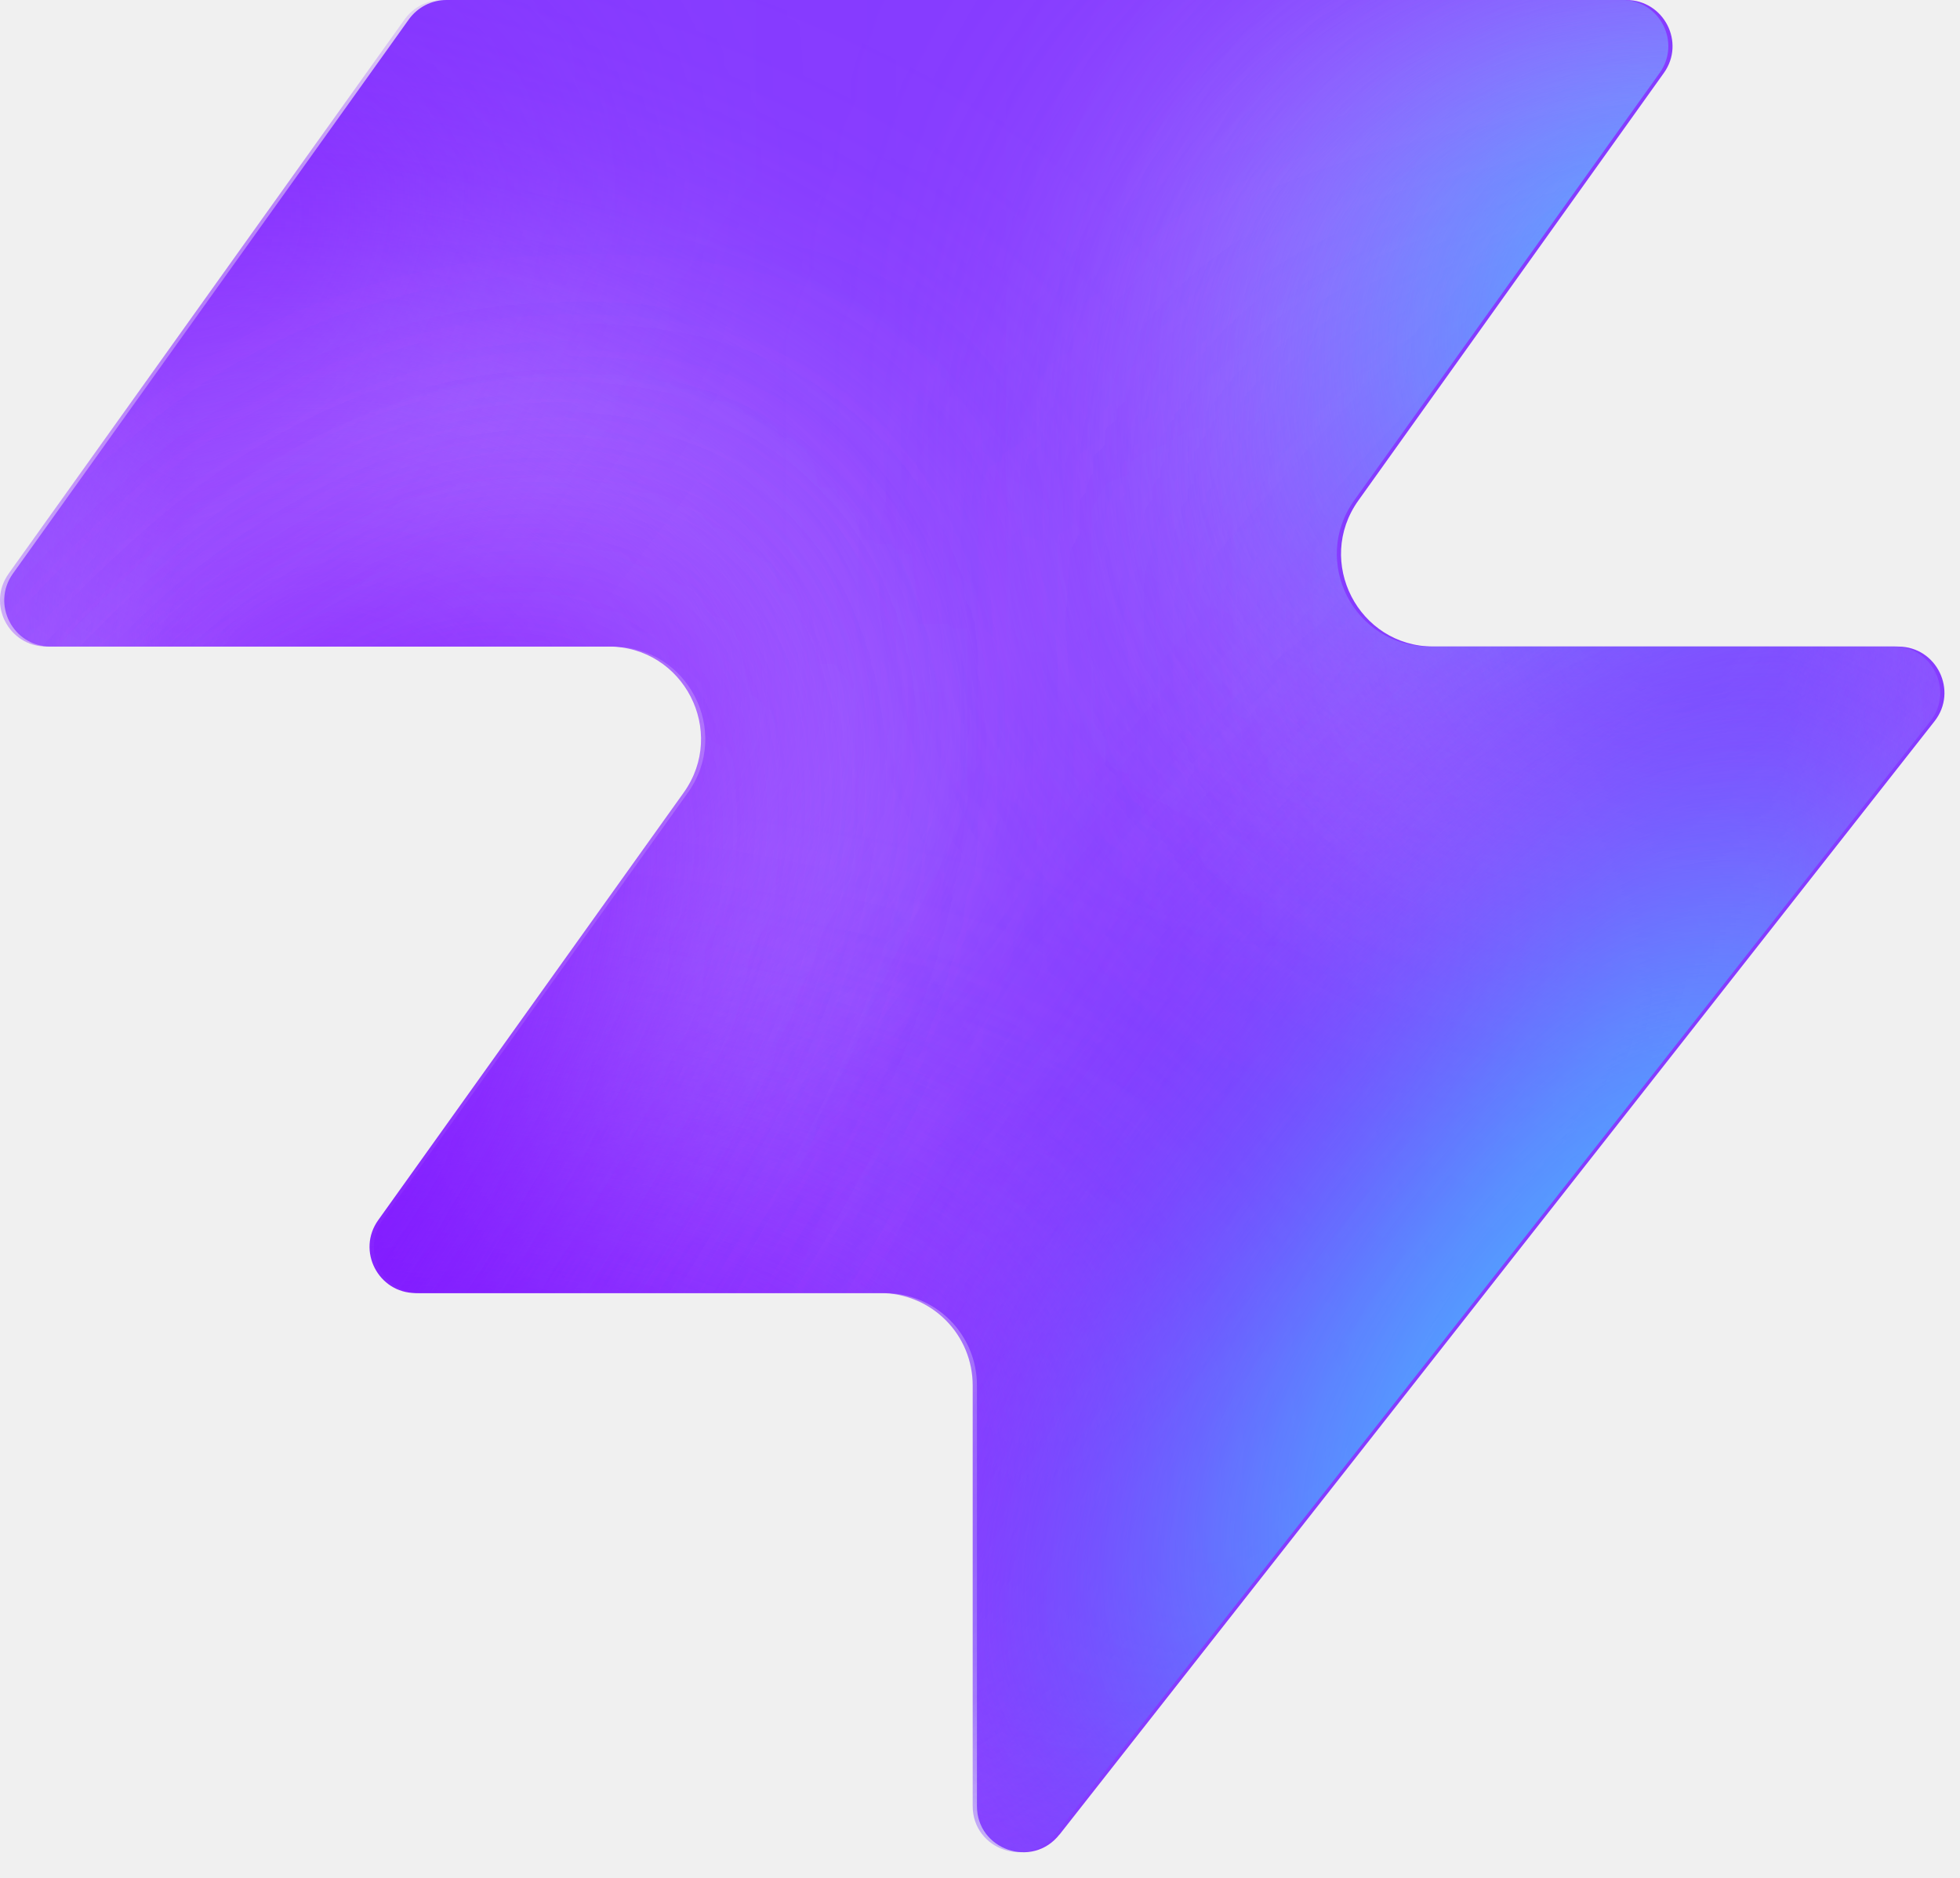
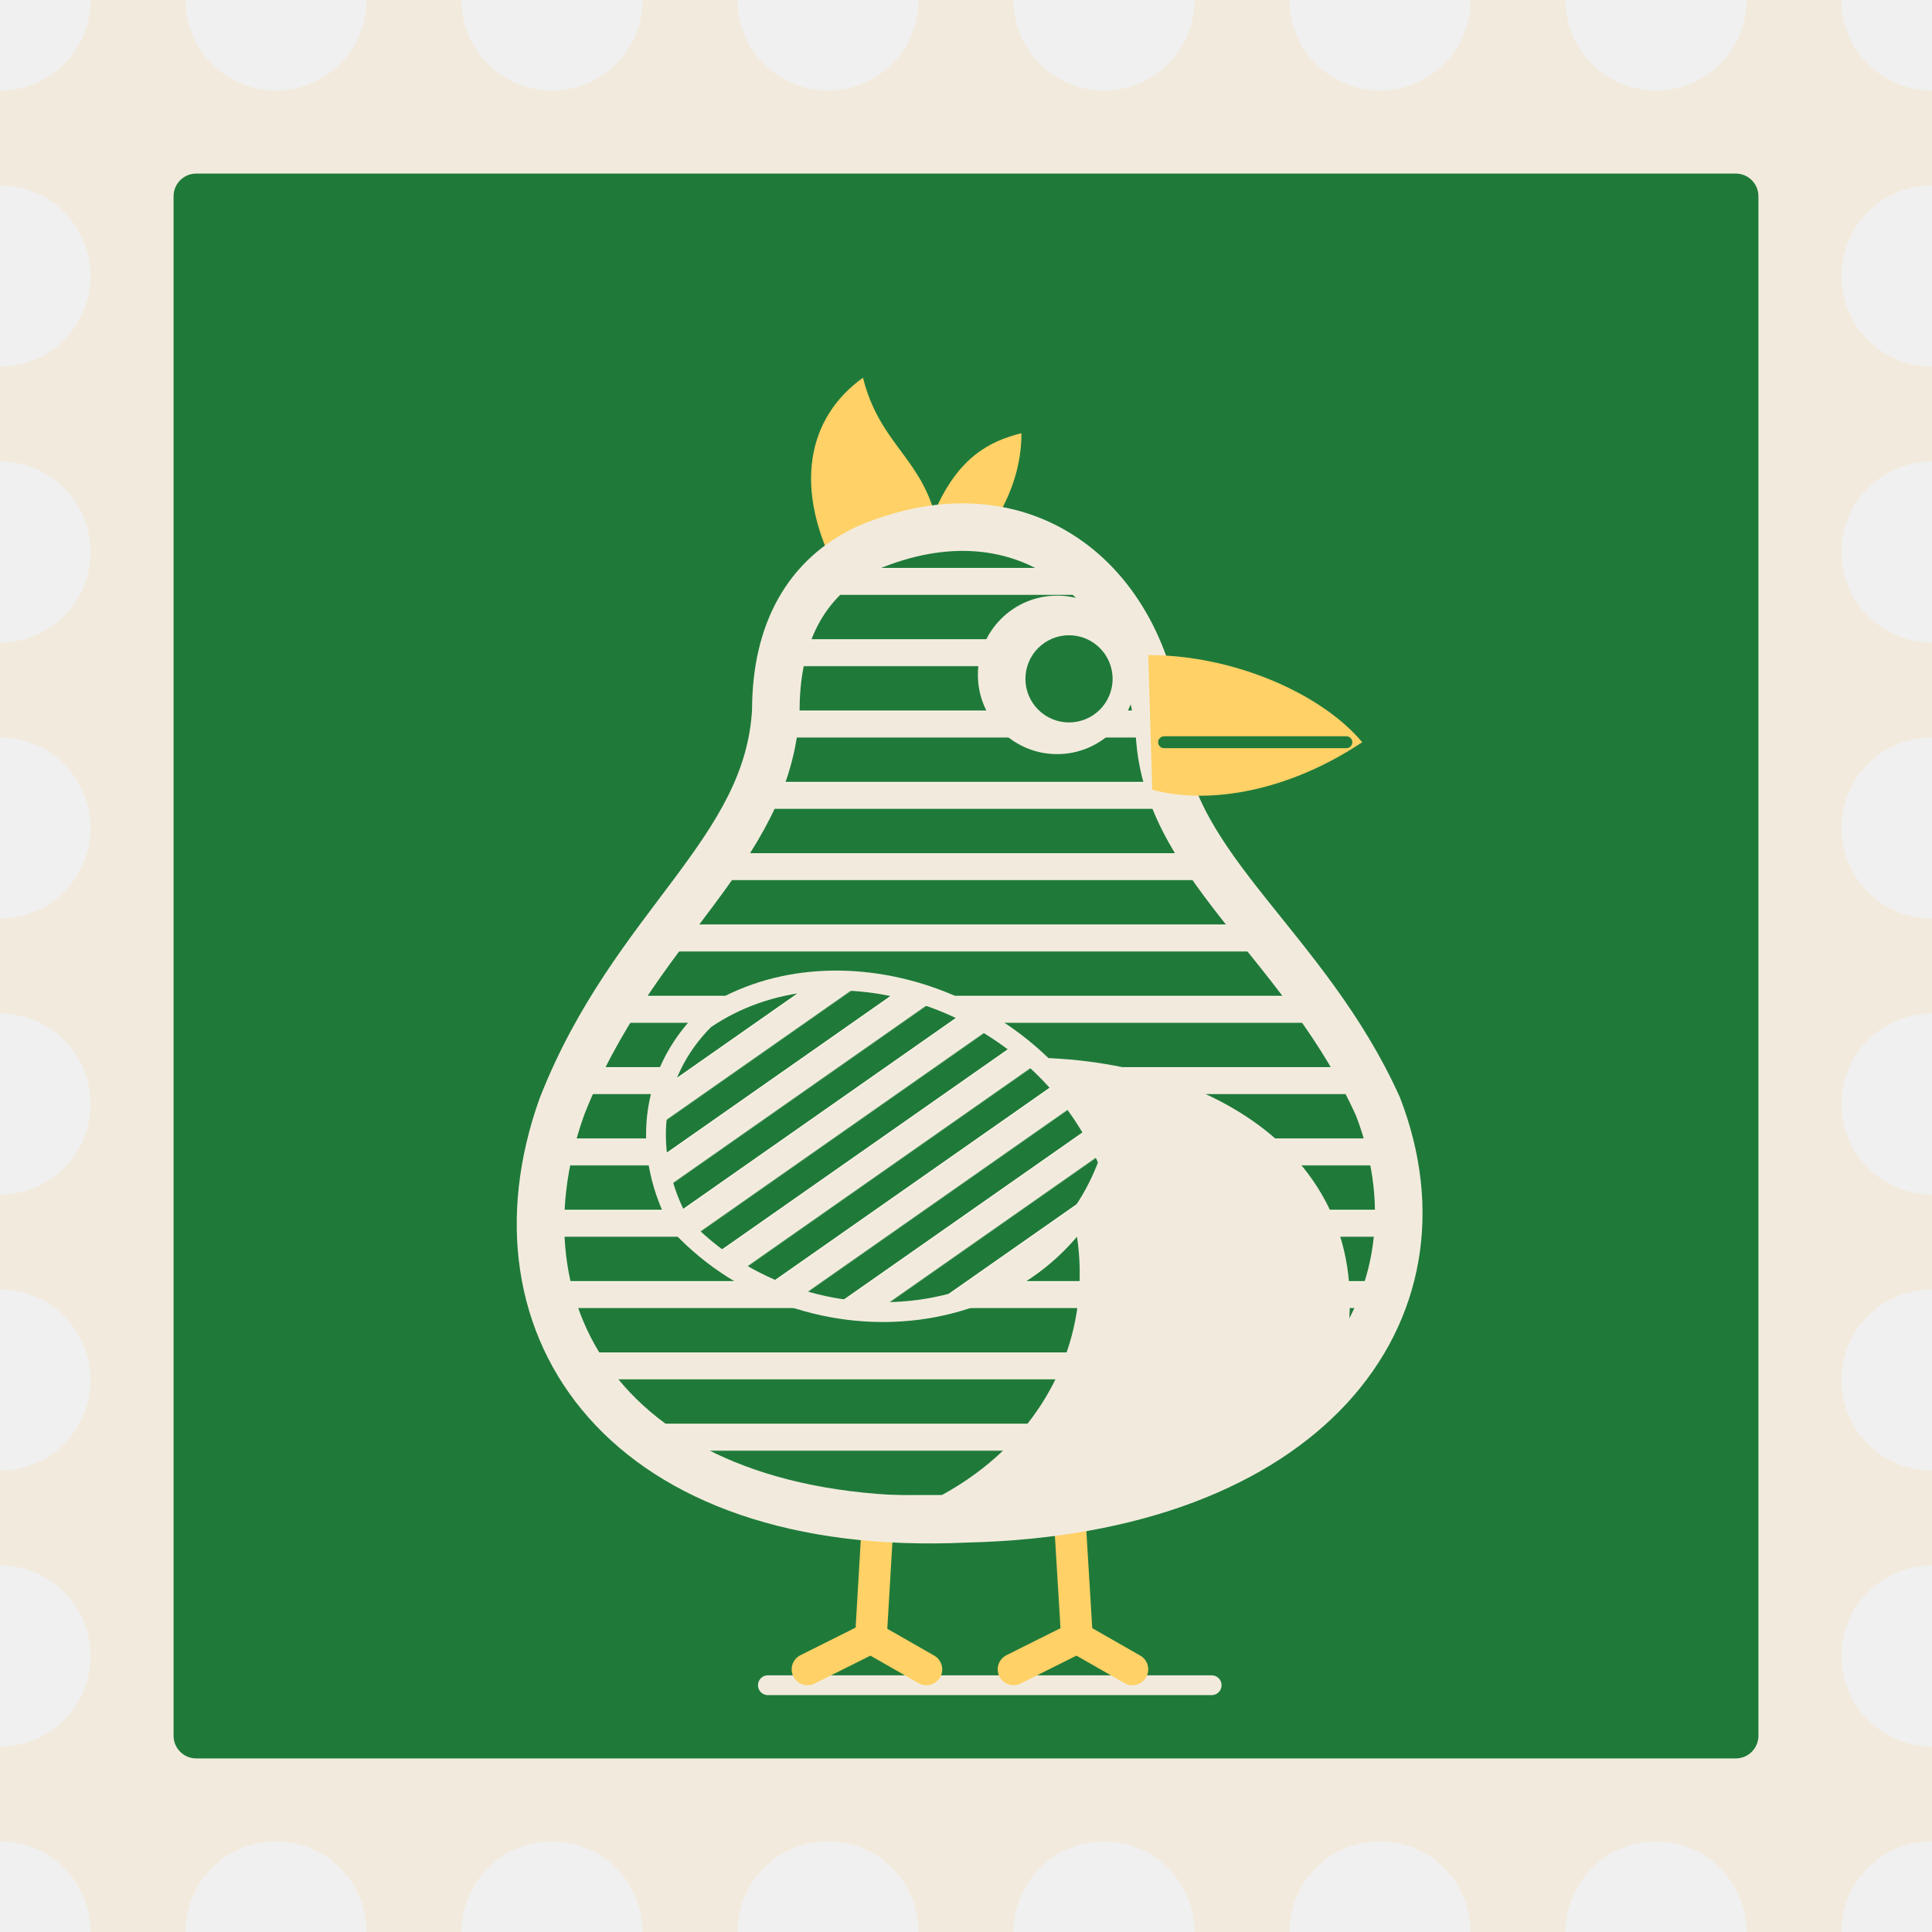
- <svg xmlns="http://www.w3.org/2000/svg" width="48" height="46" fill="none" viewBox="0 0 48 46">
-   <path fill="#863bff" d="M25.946 44.938c-.664.845-2.021.375-2.021-.698V33.937a2.26 2.26 0 0 0-2.262-2.262H10.287c-.92 0-1.456-1.04-.92-1.788l7.48-10.471c1.07-1.497 0-3.578-1.842-3.578H1.237c-.92 0-1.456-1.04-.92-1.788L10.013.474c.214-.297.556-.474.92-.474h28.894c.92 0 1.456 1.04.92 1.788l-7.48 10.471c-1.07 1.498 0 3.579 1.842 3.579h11.377c.943 0 1.473 1.088.89 1.83L25.947 44.94z" style="fill:#863bff;fill:color(display-p3 .525 .23 1);fill-opacity:1" />
-   <mask id="a" width="48" height="46" x="0" y="0" maskUnits="userSpaceOnUse" style="mask-type:alpha">
-     <path fill="#000" d="M25.842 44.938c-.664.844-2.021.375-2.021-.698V33.937a2.26 2.26 0 0 0-2.262-2.262H10.183c-.92 0-1.456-1.04-.92-1.788l7.48-10.471c1.07-1.498 0-3.579-1.842-3.579H1.133c-.92 0-1.456-1.04-.92-1.787L9.91.473c.214-.297.556-.474.92-.474h28.894c.92 0 1.456 1.04.92 1.788l-7.48 10.471c-1.07 1.498 0 3.578 1.842 3.578h11.377c.943 0 1.473 1.088.89 1.832L25.843 44.94z" style="fill:#000;fill-opacity:1" />
-   </mask>
-   <g mask="url(#a)">
-     <g filter="url(#b)">
-       <ellipse cx="5.508" cy="14.704" fill="#ede6ff" rx="5.508" ry="14.704" style="fill:#ede6ff;fill:color(display-p3 .927 .903 1);fill-opacity:1" transform="matrix(.00324 1 1 -.00324 -4.47 31.516)" />
-     </g>
-     <g filter="url(#c)">
-       <ellipse cx="10.399" cy="29.851" fill="#ede6ff" rx="10.399" ry="29.851" style="fill:#ede6ff;fill:color(display-p3 .927 .903 1);fill-opacity:1" transform="matrix(.00324 1 1 -.00324 -39.328 7.883)" />
-     </g>
-     <g filter="url(#d)">
-       <ellipse cx="5.508" cy="30.487" fill="#7e14ff" rx="5.508" ry="30.487" style="fill:#7e14ff;fill:color(display-p3 .492 .077 1);fill-opacity:1" transform="rotate(89.814 -25.913 -14.639)scale(1 -1)" />
-     </g>
-     <g filter="url(#e)">
-       <ellipse cx="5.508" cy="30.599" fill="#7e14ff" rx="5.508" ry="30.599" style="fill:#7e14ff;fill:color(display-p3 .492 .077 1);fill-opacity:1" transform="rotate(89.814 -32.644 -3.334)scale(1 -1)" />
-     </g>
-     <g filter="url(#f)">
-       <ellipse cx="5.508" cy="30.599" fill="#7e14ff" rx="5.508" ry="30.599" style="fill:#7e14ff;fill:color(display-p3 .492 .077 1);fill-opacity:1" transform="matrix(.00324 1 1 -.00324 -34.34 30.47)" />
-     </g>
-     <g filter="url(#g)">
-       <ellipse cx="14.072" cy="22.078" fill="#ede6ff" rx="14.072" ry="22.078" style="fill:#ede6ff;fill:color(display-p3 .927 .903 1);fill-opacity:1" transform="rotate(93.35 24.506 48.493)scale(-1 1)" />
-     </g>
-     <g filter="url(#h)">
-       <ellipse cx="3.47" cy="21.501" fill="#7e14ff" rx="3.47" ry="21.501" style="fill:#7e14ff;fill:color(display-p3 .492 .077 1);fill-opacity:1" transform="rotate(89.009 28.708 47.59)scale(-1 1)" />
-     </g>
-     <g filter="url(#i)">
-       <ellipse cx="3.47" cy="21.501" fill="#7e14ff" rx="3.47" ry="21.501" style="fill:#7e14ff;fill:color(display-p3 .492 .077 1);fill-opacity:1" transform="rotate(89.009 28.708 47.59)scale(-1 1)" />
-     </g>
-     <g filter="url(#j)">
-       <ellipse cx=".387" cy="8.972" fill="#7e14ff" rx="4.407" ry="29.108" style="fill:#7e14ff;fill:color(display-p3 .492 .077 1);fill-opacity:1" transform="rotate(39.51 .387 8.972)" />
-     </g>
-     <g filter="url(#k)">
-       <ellipse cx="47.523" cy="-6.092" fill="#7e14ff" rx="4.407" ry="29.108" style="fill:#7e14ff;fill:color(display-p3 .492 .077 1);fill-opacity:1" transform="rotate(37.892 47.523 -6.092)" />
-     </g>
-     <g filter="url(#l)">
-       <ellipse cx="41.412" cy="6.333" fill="#47bfff" rx="5.971" ry="9.665" style="fill:#47bfff;fill:color(display-p3 .28 .748 1);fill-opacity:1" transform="rotate(37.892 41.412 6.333)" />
-     </g>
-     <g filter="url(#m)">
-       <ellipse cx="-1.879" cy="38.332" fill="#7e14ff" rx="4.407" ry="29.108" style="fill:#7e14ff;fill:color(display-p3 .492 .077 1);fill-opacity:1" transform="rotate(37.892 -1.88 38.332)" />
-     </g>
-     <g filter="url(#n)">
-       <ellipse cx="-1.879" cy="38.332" fill="#7e14ff" rx="4.407" ry="29.108" style="fill:#7e14ff;fill:color(display-p3 .492 .077 1);fill-opacity:1" transform="rotate(37.892 -1.88 38.332)" />
-     </g>
-     <g filter="url(#o)">
-       <ellipse cx="35.651" cy="29.907" fill="#7e14ff" rx="4.407" ry="29.108" style="fill:#7e14ff;fill:color(display-p3 .492 .077 1);fill-opacity:1" transform="rotate(37.892 35.651 29.907)" />
-     </g>
-     <g filter="url(#p)">
-       <ellipse cx="38.418" cy="32.4" fill="#47bfff" rx="5.971" ry="15.297" style="fill:#47bfff;fill:color(display-p3 .28 .748 1);fill-opacity:1" transform="rotate(37.892 38.418 32.4)" />
+ <svg xmlns="http://www.w3.org/2000/svg" viewBox="0 0 512 512" role="img" aria-label="Citaly">
+   <defs>
+     <mask id="cf-m">
+       <rect width="512" height="512" fill="#fff" />
+       <g fill="#000">
+         <circle cx="0" cy="0" r="24" />
+         <circle cx="0" cy="512" r="24" />
+         <circle cx="0" cy="0" r="24" />
+         <circle cx="512" cy="0" r="24" />
+         <circle cx="73.143" cy="0" r="24" />
+         <circle cx="73.143" cy="512" r="24" />
+         <circle cx="0" cy="73.143" r="24" />
+         <circle cx="512" cy="73.143" r="24" />
+         <circle cx="146.286" cy="0" r="24" />
+         <circle cx="146.286" cy="512" r="24" />
+         <circle cx="0" cy="146.286" r="24" />
+         <circle cx="512" cy="146.286" r="24" />
+         <circle cx="219.429" cy="0" r="24" />
+         <circle cx="219.429" cy="512" r="24" />
+         <circle cx="0" cy="219.429" r="24" />
+         <circle cx="512" cy="219.429" r="24" />
+         <circle cx="292.571" cy="0" r="24" />
+         <circle cx="292.571" cy="512" r="24" />
+         <circle cx="0" cy="292.571" r="24" />
+         <circle cx="512" cy="292.571" r="24" />
+         <circle cx="365.714" cy="0" r="24" />
+         <circle cx="365.714" cy="512" r="24" />
+         <circle cx="0" cy="365.714" r="24" />
+         <circle cx="512" cy="365.714" r="24" />
+         <circle cx="438.857" cy="0" r="24" />
+         <circle cx="438.857" cy="512" r="24" />
+         <circle cx="0" cy="438.857" r="24" />
+         <circle cx="512" cy="438.857" r="24" />
+         <circle cx="512" cy="0" r="24" />
+         <circle cx="512" cy="512" r="24" />
+         <circle cx="0" cy="512" r="24" />
+         <circle cx="512" cy="512" r="24" />
+       </g>
+     </mask>
+     <clipPath id="cf-v">
+       <rect x="46" y="46" width="420" height="420" rx="6" />
+     </clipPath>
+   </defs>
+   <g mask="url(#cf-m)">
+     <rect width="512" height="512" fill="#F2EBDD" />
+     <g clip-path="url(#cf-v)">
+       <rect x="46" y="46" width="420" height="420" fill="#1F7A3A" />
+       <svg x="46" y="56" width="420" height="420" viewBox="0 0 400 400">
+         <defs>
+           <pattern id="cf-h" width="18" height="18" patternUnits="userSpaceOnUse">
+             <rect width="18" height="6.8" fill="#F2EBDD" />
+           </pattern>
+           <pattern id="cf-d" width="14" height="14" patternUnits="userSpaceOnUse" patternTransform="rotate(-35)">
+             <rect width="14" height="7.2" fill="#F2EBDD" />
+           </pattern>
+           <pattern id="cf-f" width="12" height="12" patternUnits="userSpaceOnUse">
+             <rect width="12" height="1.6" fill="#F2EBDD" opacity=".55" />
+           </pattern>
+           <clipPath id="cf-c">
+             <path d="M175 85 C215 68 246 94 249 134 C252 166 286 186 304 226 C324 278 286 328 200 330 C114 334 78 282 98 226 C116 180 150 162 152 126 C152 106 160 92 175 85 Z" />
+           </clipPath>
+         </defs>
+         <g stroke-linecap="round" stroke-linejoin="round">
+           <path d="M150 372 H262" stroke="#F2EBDD" stroke-width="5" />
+           <g stroke="#FFD166" stroke-width="8" fill="none">
+             <path d="M178 326 L176 360 M176 360 L160 368 M176 360 L190 368 M226 327 L228 360 M228 360 L212 368 M228 360 L242 368" />
+           </g>
+           <path fill="#FFD166" d="M168 92 C156 70 160 52 174 42 C178 58 188 62 192 76 C198 62 206 58 214 56 C214 72 204 84 196 92 Z" />
+           <path d="M175 85 C215 68 246 94 249 134 C252 166 286 186 304 226 C324 278 286 328 200 330 C114 334 78 282 98 226 C116 180 150 162 152 126 C152 106 160 92 175 85 Z" fill="#1F7A3A" />
+           <path d="M175 85 C215 68 246 94 249 134 C252 166 286 186 304 226 C324 278 286 328 200 330 C114 334 78 282 98 226 C116 180 150 162 152 126 C152 106 160 92 175 85 Z" fill="url(#cf-h)" />
+           <g clip-path="url(#cf-c)">
+             <path d="M205 214 C256 210 304 236 296 286 C288 328 236 336 190 326 C232 306 244 256 205 214 Z" fill="#F2EBDD" />
+           </g>
+           <path d="M134 204 C166 182 218 198 236 240 C220 284 160 290 128 256 C118 238 120 218 134 204 Z" fill="#1F7A3A" />
+           <path d="M134 204 C166 182 218 198 236 240 C220 284 160 290 128 256 C118 238 120 218 134 204 Z" fill="url(#cf-d)" />
+           <path d="M175 85 C215 68 246 94 249 134 C252 166 286 186 304 226 C324 278 286 328 200 330 C114 334 78 282 98 226 C116 180 150 162 152 126 C152 106 160 92 175 85 Z" fill="none" stroke="#F2EBDD" stroke-width="12" />
+           <path d="M134 204 C166 182 218 198 236 240 C220 284 160 290 128 256 C118 238 120 218 134 204 Z" fill="none" stroke="#F2EBDD" stroke-width="5" />
+           <path fill="#FFD166" d="M246 112 C268 112 290 122 300 134 C282 146 262 150 247 146 Z" />
+           <path d="M250 134 H296" stroke="#1F7A3A" stroke-width="3" />
+           <circle cx="223" cy="117" r="20" fill="#F2EBDD" />
+           <circle cx="226" cy="118" r="11" fill="#1F7A3A" />
+         </g>
+       </svg>
    </g>
  </g>
-   <defs>
-     <filter id="b" width="60.045" height="41.654" x="-19.77" y="16.149" color-interpolation-filters="sRGB" filterUnits="userSpaceOnUse">
-       <feFlood flood-opacity="0" result="BackgroundImageFix" />
-       <feBlend in="SourceGraphic" in2="BackgroundImageFix" result="shape" />
-       <feGaussianBlur result="effect1_foregroundBlur_2002_17158" stdDeviation="7.659" />
-     </filter>
-     <filter id="c" width="90.34" height="51.437" x="-54.613" y="-7.533" color-interpolation-filters="sRGB" filterUnits="userSpaceOnUse">
-       <feFlood flood-opacity="0" result="BackgroundImageFix" />
-       <feBlend in="SourceGraphic" in2="BackgroundImageFix" result="shape" />
-       <feGaussianBlur result="effect1_foregroundBlur_2002_17158" stdDeviation="7.659" />
-     </filter>
-     <filter id="d" width="79.355" height="29.4" x="-49.64" y="2.03" color-interpolation-filters="sRGB" filterUnits="userSpaceOnUse">
-       <feFlood flood-opacity="0" result="BackgroundImageFix" />
-       <feBlend in="SourceGraphic" in2="BackgroundImageFix" result="shape" />
-       <feGaussianBlur result="effect1_foregroundBlur_2002_17158" stdDeviation="4.596" />
-     </filter>
-     <filter id="e" width="79.579" height="29.4" x="-45.045" y="20.029" color-interpolation-filters="sRGB" filterUnits="userSpaceOnUse">
-       <feFlood flood-opacity="0" result="BackgroundImageFix" />
-       <feBlend in="SourceGraphic" in2="BackgroundImageFix" result="shape" />
-       <feGaussianBlur result="effect1_foregroundBlur_2002_17158" stdDeviation="4.596" />
-     </filter>
-     <filter id="f" width="79.579" height="29.4" x="-43.513" y="21.178" color-interpolation-filters="sRGB" filterUnits="userSpaceOnUse">
-       <feFlood flood-opacity="0" result="BackgroundImageFix" />
-       <feBlend in="SourceGraphic" in2="BackgroundImageFix" result="shape" />
-       <feGaussianBlur result="effect1_foregroundBlur_2002_17158" stdDeviation="4.596" />
-     </filter>
-     <filter id="g" width="74.749" height="58.852" x="15.756" y="-17.901" color-interpolation-filters="sRGB" filterUnits="userSpaceOnUse">
-       <feFlood flood-opacity="0" result="BackgroundImageFix" />
-       <feBlend in="SourceGraphic" in2="BackgroundImageFix" result="shape" />
-       <feGaussianBlur result="effect1_foregroundBlur_2002_17158" stdDeviation="7.659" />
-     </filter>
-     <filter id="h" width="61.377" height="25.362" x="23.548" y="2.284" color-interpolation-filters="sRGB" filterUnits="userSpaceOnUse">
-       <feFlood flood-opacity="0" result="BackgroundImageFix" />
-       <feBlend in="SourceGraphic" in2="BackgroundImageFix" result="shape" />
-       <feGaussianBlur result="effect1_foregroundBlur_2002_17158" stdDeviation="4.596" />
-     </filter>
-     <filter id="i" width="61.377" height="25.362" x="23.548" y="2.284" color-interpolation-filters="sRGB" filterUnits="userSpaceOnUse">
-       <feFlood flood-opacity="0" result="BackgroundImageFix" />
-       <feBlend in="SourceGraphic" in2="BackgroundImageFix" result="shape" />
-       <feGaussianBlur result="effect1_foregroundBlur_2002_17158" stdDeviation="4.596" />
-     </filter>
-     <filter id="j" width="56.045" height="63.649" x="-27.636" y="-22.853" color-interpolation-filters="sRGB" filterUnits="userSpaceOnUse">
-       <feFlood flood-opacity="0" result="BackgroundImageFix" />
-       <feBlend in="SourceGraphic" in2="BackgroundImageFix" result="shape" />
-       <feGaussianBlur result="effect1_foregroundBlur_2002_17158" stdDeviation="4.596" />
-     </filter>
-     <filter id="k" width="54.814" height="64.646" x="20.116" y="-38.415" color-interpolation-filters="sRGB" filterUnits="userSpaceOnUse">
-       <feFlood flood-opacity="0" result="BackgroundImageFix" />
-       <feBlend in="SourceGraphic" in2="BackgroundImageFix" result="shape" />
-       <feGaussianBlur result="effect1_foregroundBlur_2002_17158" stdDeviation="4.596" />
-     </filter>
-     <filter id="l" width="33.541" height="35.313" x="24.641" y="-11.323" color-interpolation-filters="sRGB" filterUnits="userSpaceOnUse">
-       <feFlood flood-opacity="0" result="BackgroundImageFix" />
-       <feBlend in="SourceGraphic" in2="BackgroundImageFix" result="shape" />
-       <feGaussianBlur result="effect1_foregroundBlur_2002_17158" stdDeviation="4.596" />
-     </filter>
-     <filter id="m" width="54.814" height="64.646" x="-29.286" y="6.009" color-interpolation-filters="sRGB" filterUnits="userSpaceOnUse">
-       <feFlood flood-opacity="0" result="BackgroundImageFix" />
-       <feBlend in="SourceGraphic" in2="BackgroundImageFix" result="shape" />
-       <feGaussianBlur result="effect1_foregroundBlur_2002_17158" stdDeviation="4.596" />
-     </filter>
-     <filter id="n" width="54.814" height="64.646" x="-29.286" y="6.009" color-interpolation-filters="sRGB" filterUnits="userSpaceOnUse">
-       <feFlood flood-opacity="0" result="BackgroundImageFix" />
-       <feBlend in="SourceGraphic" in2="BackgroundImageFix" result="shape" />
-       <feGaussianBlur result="effect1_foregroundBlur_2002_17158" stdDeviation="4.596" />
-     </filter>
-     <filter id="o" width="54.814" height="64.646" x="8.244" y="-2.416" color-interpolation-filters="sRGB" filterUnits="userSpaceOnUse">
-       <feFlood flood-opacity="0" result="BackgroundImageFix" />
-       <feBlend in="SourceGraphic" in2="BackgroundImageFix" result="shape" />
-       <feGaussianBlur result="effect1_foregroundBlur_2002_17158" stdDeviation="4.596" />
-     </filter>
-     <filter id="p" width="39.409" height="43.623" x="18.713" y="10.588" color-interpolation-filters="sRGB" filterUnits="userSpaceOnUse">
-       <feFlood flood-opacity="0" result="BackgroundImageFix" />
-       <feBlend in="SourceGraphic" in2="BackgroundImageFix" result="shape" />
-       <feGaussianBlur result="effect1_foregroundBlur_2002_17158" stdDeviation="4.596" />
-     </filter>
-   </defs>
</svg>
